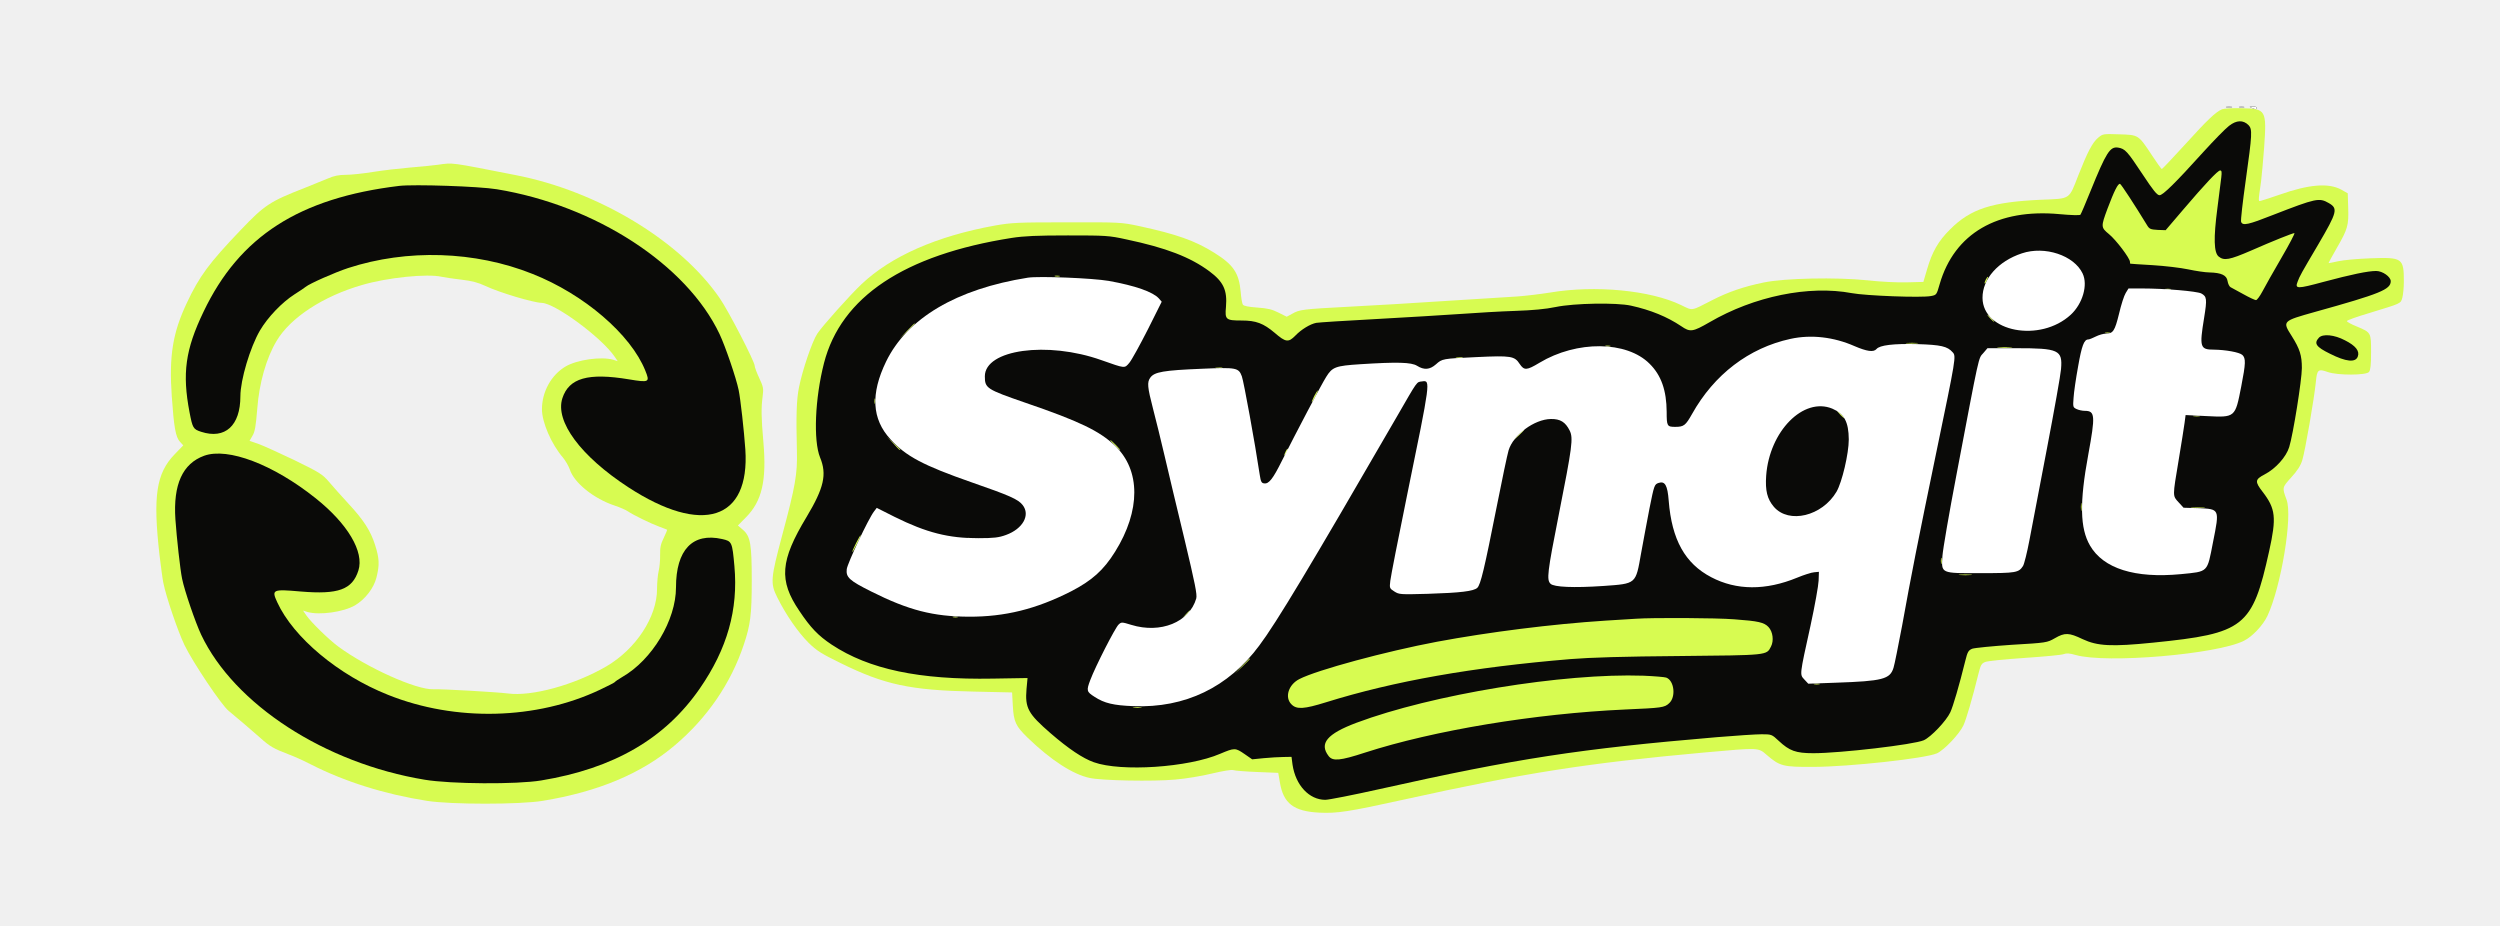
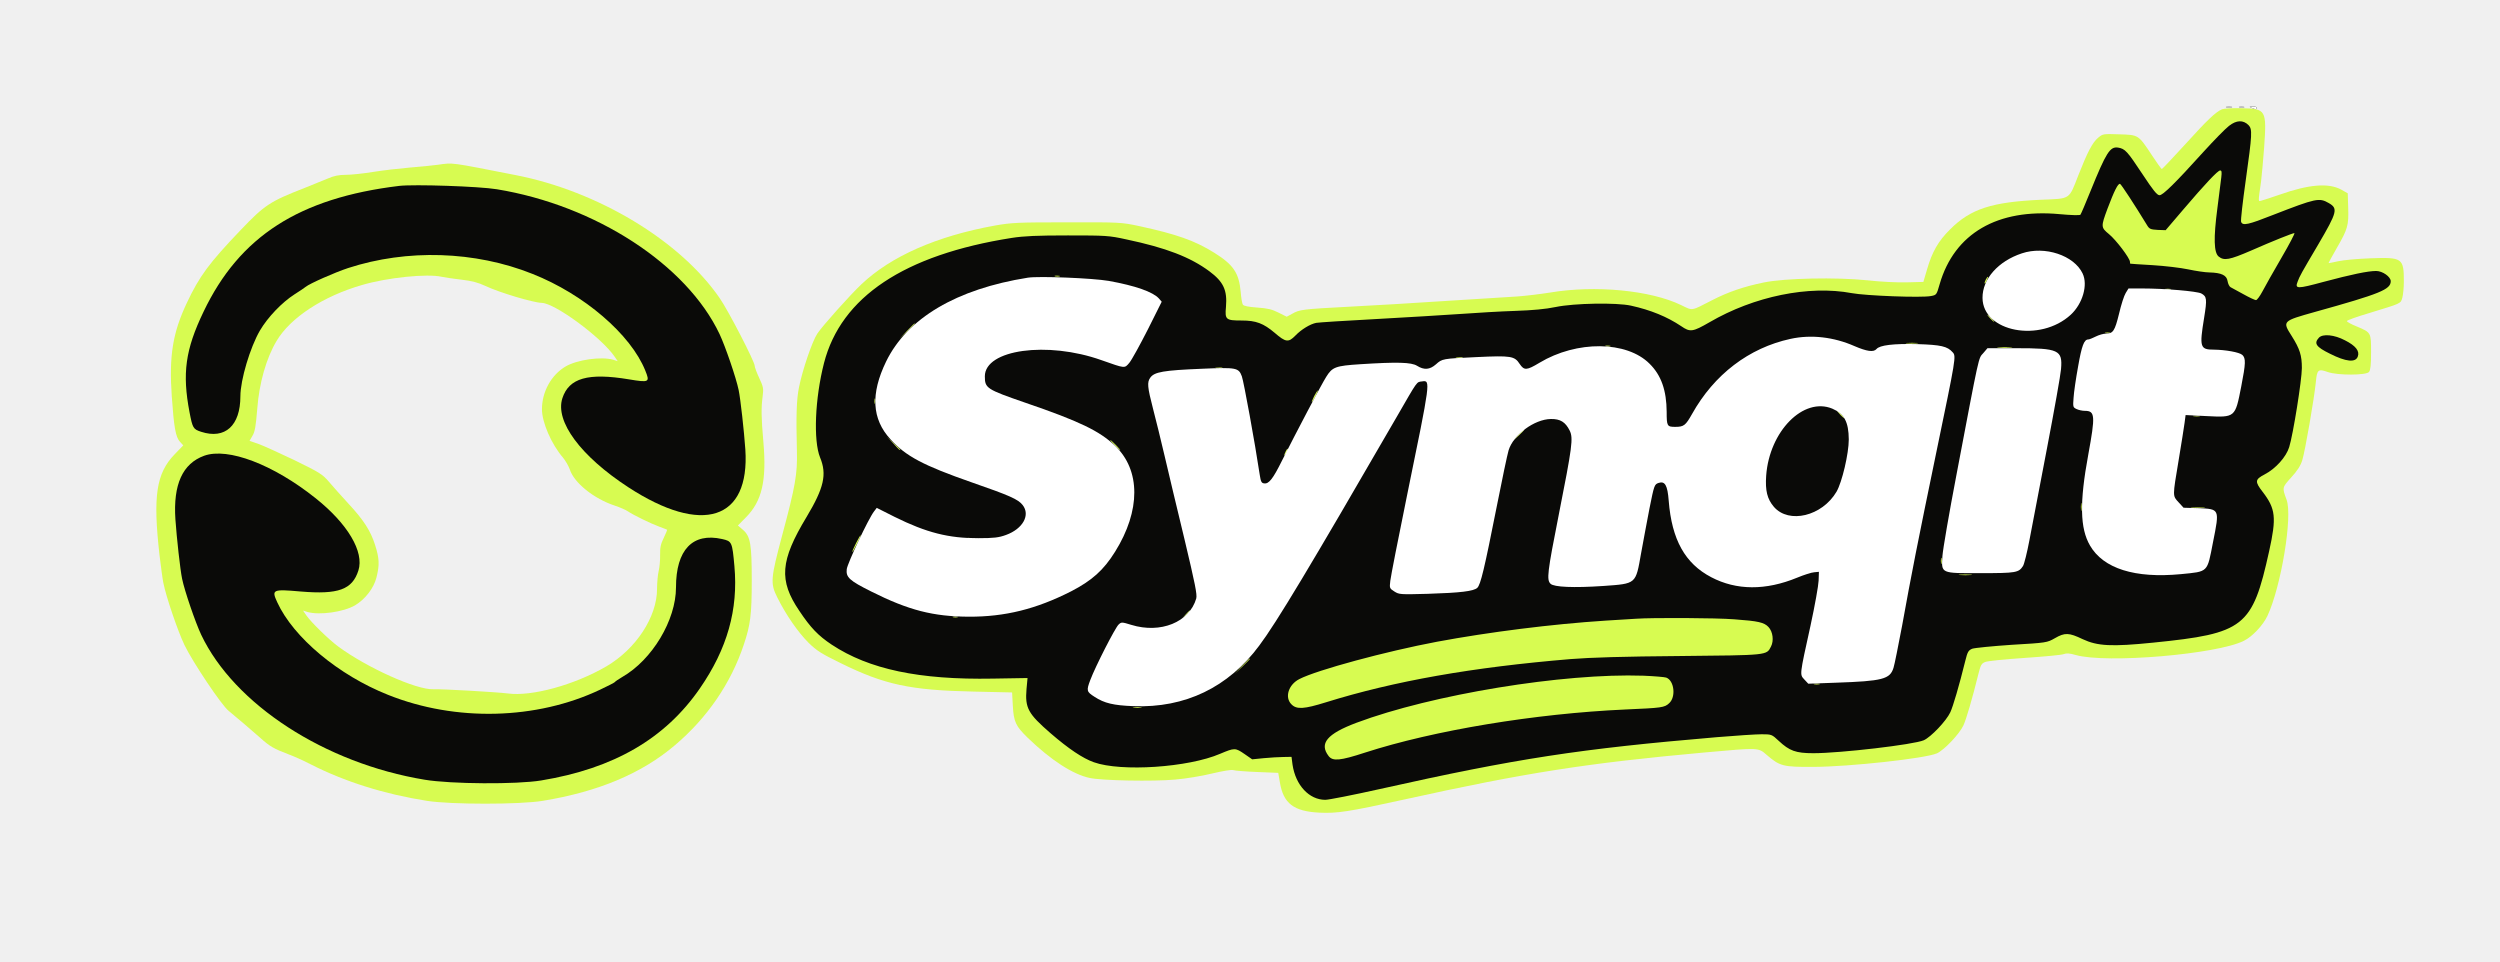
- <svg xmlns="http://www.w3.org/2000/svg" viewBox="0 0 1716 635" width="1716" height="635">
+ <svg xmlns="http://www.w3.org/2000/svg" viewBox="0 0 1716 660" width="1716" height="660">
  <g transform="translate(0,660) scale(0.1,-0.1)" stroke="none">
    <g fill="#D7FB51">
      <path d="M15252 5850 c-44 -19 -101 -73 -253 -241 -85 -93 -157 -169 -160 -169 -4 0 -34 42 -68 94 -94 142 -91 140 -225 144 -110 4 -113 3 -145 -24 -38 -32 -72 -96 -136 -259 -65 -167 -51 -158 -253 -166 -339 -15 -486 -62 -627 -204 -81 -80 -123 -154 -158 -275 l-25 -85 -113 -3 c-63 -2 -185 4 -271 14 -214 22 -567 15 -712 -15 -136 -28 -244 -65 -351 -120 -152 -78 -133 -75 -216 -35 -211 102 -590 138 -899 86 -69 -11 -170 -23 -225 -27 -55 -3 -271 -17 -480 -30 -209 -14 -510 -32 -670 -40 -326 -17 -346 -20 -396 -49 l-37 -20 -56 28 c-45 23 -76 30 -147 35 -58 4 -93 11 -98 20 -5 7 -12 47 -15 89 -12 129 -50 185 -181 267 -133 83 -257 127 -515 183 -123 26 -131 27 -495 26 -339 0 -380 -2 -495 -22 -399 -72 -713 -210 -917 -403 -80 -76 -267 -285 -303 -339 -35 -53 -102 -249 -126 -370 -17 -85 -20 -192 -14 -440 4 -151 -11 -239 -100 -570 -81 -303 -83 -334 -35 -430 60 -121 143 -240 214 -311 57 -56 89 -76 222 -141 300 -148 478 -186 910 -195 l266 -6 5 -91 c6 -111 20 -140 102 -220 160 -154 309 -251 426 -276 82 -18 434 -25 587 -11 72 6 186 25 254 42 72 17 132 27 144 23 11 -4 85 -10 164 -13 l145 -6 11 -65 c24 -145 95 -199 270 -208 124 -6 202 6 592 92 820 181 1246 248 2053 321 377 34 368 34 427 -17 89 -77 113 -83 318 -82 251 1 771 58 850 93 49 22 154 132 182 192 19 41 60 180 103 354 15 60 21 71 46 81 16 7 138 19 271 28 132 9 253 20 268 26 20 8 41 6 83 -6 210 -60 973 5 1155 98 58 29 129 105 160 169 94 200 175 686 132 799 -31 84 -31 83 32 153 42 46 65 81 76 119 19 60 82 424 93 536 8 86 16 92 83 68 66 -23 263 -23 282 1 10 12 14 49 14 134 0 138 1 136 -98 178 -38 15 -68 32 -68 37 -1 5 68 30 153 55 225 69 216 64 228 107 5 20 10 69 10 108 0 163 -9 169 -230 161 -85 -3 -184 -12 -220 -20 -36 -8 -66 -14 -67 -13 -1 1 25 48 57 104 75 130 82 155 78 276 l-3 99 -44 25 c-87 48 -223 37 -426 -35 -55 -19 -110 -37 -122 -40 -24 -6 -24 -17 -3 132 5 39 14 143 21 232 18 259 14 267 -155 270 -61 2 -121 -2 -134 -7z m-1101 -999 c104 -40 164 -123 157 -220 -13 -182 -198 -313 -423 -299 -219 14 -331 159 -253 329 81 176 323 264 519 190z m-6541 -179 c183 -33 303 -75 345 -121 l19 -22 -96 -192 c-54 -106 -110 -208 -126 -227 -34 -40 -27 -40 -192 18 -371 132 -800 73 -800 -111 0 -82 11 -89 280 -182 368 -126 507 -193 613 -294 177 -168 177 -446 1 -728 -79 -127 -159 -198 -302 -272 -388 -197 -797 -230 -1162 -94 -123 46 -317 143 -354 178 -25 23 -28 32 -24 68 5 41 149 347 187 396 l19 25 123 -62 c218 -108 371 -147 574 -146 107 0 141 4 190 22 116 42 169 137 114 206 -31 39 -87 64 -349 155 -332 116 -452 179 -558 296 -69 75 -94 133 -100 228 -6 107 11 184 70 305 145 298 483 498 973 576 78 12 443 -3 555 -22z m7328 -62 c149 -10 195 -24 205 -59 2 -11 -4 -70 -14 -133 -33 -202 -28 -218 68 -218 80 -1 174 -18 194 -36 25 -23 24 -57 -7 -216 -42 -215 -40 -214 -240 -204 l-142 7 -7 -53 c-4 -29 -22 -145 -41 -258 -42 -251 -42 -242 0 -288 l34 -37 99 -3 c150 -6 149 -4 103 -234 -41 -211 -30 -200 -221 -219 -315 -30 -531 38 -623 196 -69 118 -73 295 -12 625 49 268 47 300 -24 300 -16 0 -41 5 -56 12 -25 12 -26 14 -21 78 2 36 16 132 31 214 25 143 41 186 70 186 7 0 29 9 51 20 22 11 53 20 70 20 49 0 61 18 90 136 14 61 35 126 46 143 l19 31 92 0 c51 0 157 -5 236 -10z m-2362 -336 c42 -8 111 -31 154 -50 84 -36 130 -43 150 -20 22 27 117 38 280 34 163 -5 207 -15 243 -56 25 -27 23 -35 -113 -691 -125 -604 -171 -836 -234 -1186 -26 -137 -52 -268 -59 -289 -24 -78 -75 -91 -394 -102 l-191 -7 -27 29 c-32 35 -34 24 42 368 30 138 55 278 56 311 l2 60 -32 -3 c-18 -1 -71 -18 -117 -37 -216 -89 -417 -88 -590 3 -180 94 -271 258 -292 525 -8 107 -26 137 -70 122 -28 -10 -30 -15 -62 -175 -17 -91 -44 -230 -58 -310 -37 -210 -31 -206 -257 -222 -206 -14 -341 -8 -364 15 -28 27 -22 77 56 472 93 470 101 528 75 580 -29 58 -64 80 -129 79 -114 -2 -258 -109 -290 -215 -9 -30 -45 -202 -81 -384 -85 -429 -111 -539 -134 -560 -25 -23 -114 -34 -340 -41 -188 -5 -196 -5 -229 16 -33 21 -34 23 -28 73 3 29 55 293 115 587 162 790 163 791 103 782 -39 -5 -28 9 -173 -242 -599 -1035 -825 -1412 -945 -1572 -212 -286 -509 -429 -863 -415 -136 5 -200 20 -267 64 -55 35 -57 42 -29 116 35 93 171 359 194 380 19 18 22 18 87 -2 201 -62 399 18 446 181 7 27 -7 97 -81 408 -50 206 -111 463 -136 570 -25 107 -61 254 -80 326 -66 253 -62 256 340 273 233 10 248 7 270 -52 13 -35 90 -457 123 -677 7 -46 12 -56 30 -58 32 -5 60 30 122 155 95 189 272 526 304 576 42 68 64 76 234 87 253 16 350 14 390 -11 48 -30 87 -27 129 10 44 39 43 39 281 50 235 11 259 7 294 -47 31 -46 48 -45 136 8 256 154 599 151 756 -7 80 -79 116 -183 117 -330 0 -98 3 -103 59 -103 59 0 71 10 115 88 210 375 609 589 962 516z m1500 -75 c98 -25 98 -33 -26 -679 -50 -261 -104 -544 -120 -628 -16 -85 -36 -164 -44 -177 -30 -46 -48 -49 -287 -49 -281 -1 -274 -4 -266 119 3 44 46 294 96 555 160 843 150 798 184 836 l29 34 195 0 c112 0 213 -5 239 -11z" />
      <path d="M12430 3801 c-166 -51 -291 -241 -307 -466 -7 -103 7 -160 53 -214 79 -92 242 -84 354 16 70 63 96 113 130 248 48 187 38 320 -26 377 -47 42 -138 59 -204 39z" />
      <path d="M3005 5469 c-33 -5 -118 -13 -190 -19 -71 -6 -185 -19 -253 -30 -67 -11 -152 -20 -188 -20 -49 0 -82 -7 -123 -25 -31 -13 -103 -42 -160 -65 -239 -93 -275 -117 -440 -290 -215 -225 -282 -315 -369 -500 -97 -206 -122 -363 -103 -640 15 -216 27 -280 56 -312 l23 -25 -58 -60 c-128 -132 -151 -287 -105 -694 9 -74 20 -159 26 -189 19 -96 99 -331 145 -427 55 -115 254 -413 303 -452 63 -52 159 -134 219 -187 63 -57 93 -74 191 -111 36 -13 105 -44 153 -69 231 -118 505 -205 798 -251 166 -26 638 -26 795 0 383 63 680 188 908 382 221 187 384 425 472 689 46 137 55 205 55 442 0 248 -9 302 -59 346 l-36 31 56 57 c109 110 142 251 119 514 -15 175 -16 231 -5 318 7 51 4 64 -24 124 -17 36 -31 74 -31 84 0 28 -182 381 -241 465 -272 394 -835 733 -1399 843 -460 90 -426 86 -535 71z m27 -769 c24 -5 86 -14 138 -20 68 -8 114 -20 160 -42 97 -46 332 -116 389 -117 90 -2 408 -236 499 -368 l22 -32 -32 10 c-82 23 -246 0 -325 -46 -99 -58 -163 -174 -163 -294 0 -91 65 -240 145 -333 17 -21 38 -57 46 -80 29 -92 166 -202 310 -249 35 -12 75 -29 89 -39 35 -24 155 -83 215 -105 28 -10 52 -20 54 -21 1 -2 -9 -27 -23 -56 -21 -42 -26 -67 -25 -118 1 -36 -4 -85 -10 -110 -6 -25 -11 -80 -11 -122 0 -193 -145 -413 -348 -532 -218 -127 -512 -208 -676 -186 -79 10 -448 31 -511 29 -117 -5 -456 148 -653 293 -65 48 -188 168 -220 215 l-22 32 32 -10 c82 -23 246 0 325 46 69 41 129 118 147 191 22 87 20 130 -9 222 -31 98 -78 172 -186 288 -46 50 -106 117 -132 148 -44 51 -63 63 -235 147 -103 49 -214 100 -248 112 l-61 21 20 35 c17 27 23 66 33 187 13 174 62 346 132 463 94 160 320 308 588 385 173 51 447 79 546 56z" />
    </g>
    <g fill="#0A0A08">
      <path d="M15283 5863 c9 -2 25 -2 35 0 9 3 1 5 -18 5 -19 0 -27 -2 -17 -5z" />
      <path d="M15373 5863 c9 -2 23 -2 30 0 6 3 -1 5 -18 5 -16 0 -22 -2 -12 -5z" />
      <path d="M15455 5860 c27 -12 35 -12 35 0 0 6 -12 10 -27 9 -25 0 -26 -1 -8 -9z" />
      <path d="M15300 5736 c-25 -19 -103 -99 -175 -178 -196 -217 -279 -298 -302 -298 -17 0 -44 34 -116 143 -106 160 -120 176 -169 184 -55 8 -81 -33 -188 -297 -34 -85 -66 -159 -70 -164 -5 -5 -66 -3 -142 4 -427 40 -723 -132 -824 -480 -21 -74 -22 -75 -60 -82 -64 -13 -450 2 -544 20 -293 55 -669 -21 -976 -200 -116 -67 -133 -69 -194 -27 -97 65 -209 111 -345 141 -100 22 -389 17 -515 -9 -71 -15 -161 -23 -280 -27 -96 -3 -265 -13 -375 -21 -110 -8 -371 -23 -580 -35 -209 -11 -393 -23 -410 -26 -42 -8 -104 -46 -144 -88 -47 -48 -66 -46 -141 19 -78 66 -129 85 -227 85 -109 0 -116 6 -108 93 10 115 -17 173 -114 245 -131 97 -296 161 -571 219 -118 26 -140 27 -400 27 -211 0 -301 -4 -385 -17 -738 -116 -1172 -405 -1289 -859 -62 -242 -74 -532 -27 -648 48 -116 27 -209 -93 -409 -181 -300 -191 -435 -50 -643 78 -117 130 -171 223 -233 256 -169 599 -242 1106 -233 l238 4 -7 -76 c-11 -130 11 -169 164 -302 125 -108 222 -173 298 -200 187 -67 649 -36 867 58 100 42 104 42 168 -2 l52 -36 80 8 c44 4 105 8 135 8 l55 1 7 -54 c21 -141 114 -241 225 -241 22 0 191 33 374 74 944 211 1371 276 2313 356 131 11 270 20 308 20 68 0 70 -1 117 -45 74 -69 117 -85 238 -85 183 0 691 59 758 89 49 22 154 132 182 192 19 41 60 180 103 354 15 61 21 71 47 82 16 6 139 18 271 27 240 14 243 15 296 45 69 40 97 39 191 -6 102 -48 199 -53 485 -24 625 63 680 106 795 626 52 234 45 293 -45 410 -54 70 -52 84 15 119 75 39 147 119 168 187 27 86 87 462 87 543 0 87 -14 131 -70 220 -65 102 -64 102 160 165 449 125 520 154 520 211 0 30 -56 70 -100 70 -57 0 -171 -24 -362 -75 -181 -49 -197 -49 -177 2 14 38 24 56 142 256 130 222 136 246 72 283 -66 38 -86 34 -382 -81 -172 -68 -209 -76 -220 -48 -4 9 11 138 32 287 44 315 46 349 19 377 -37 37 -83 35 -134 -5z m-53 -353 c-3 -27 -16 -122 -27 -213 -27 -206 -24 -304 9 -331 37 -30 74 -23 220 40 157 69 288 121 300 121 5 0 -35 -77 -90 -171 -54 -93 -113 -197 -130 -230 -17 -32 -37 -59 -44 -59 -7 0 -46 18 -87 41 -40 22 -80 44 -88 48 -8 5 -17 23 -20 42 -6 40 -43 57 -125 59 -27 0 -93 10 -145 21 -52 11 -162 24 -245 29 -82 5 -151 9 -152 10 -2 0 -3 6 -3 13 0 24 -96 151 -144 190 -56 46 -56 51 -10 175 46 122 72 174 86 170 8 -3 99 -142 185 -283 16 -27 24 -30 73 -33 l55 -2 117 137 c155 182 241 273 257 273 11 0 12 -11 8 -47z m-7974 -680 c-7 -2 -21 -2 -30 0 -10 3 -4 5 12 5 17 0 24 -2 18 -5z m6365 -28 c-6 -14 -13 -23 -15 -21 -5 5 15 46 22 46 3 0 -1 -11 -7 -25z m1260 -62 c-10 -2 -26 -2 -35 0 -10 3 -2 5 17 5 19 0 27 -2 18 -5z m-1228 -198 c13 -14 21 -25 18 -25 -2 0 -15 11 -28 25 -13 14 -21 25 -18 25 2 0 15 -11 28 -25z m-7390 -38 c0 -1 -24 -25 -52 -52 l-53 -50 50 53 c46 48 55 57 55 49z m8203 -64 c-7 -2 -21 -2 -30 0 -10 3 -4 5 12 5 17 0 24 -2 18 -5z m-1326 -70 c-20 -2 -52 -2 -70 0 -17 2 0 4 38 4 39 0 53 -2 32 -4z m-2104 -20 c-7 -2 -21 -2 -30 0 -10 3 -4 5 12 5 17 0 24 -2 18 -5z m2750 -10 c-24 -2 -62 -2 -85 0 -24 2 -5 4 42 4 47 0 66 -2 43 -4z m-3765 -70 c-10 -2 -28 -2 -40 0 -13 2 -5 4 17 4 22 1 32 -1 23 -4z m-1650 -70 c-10 -2 -28 -2 -40 0 -13 2 -5 4 17 4 22 1 32 -1 23 -4z m642 -193 c-11 -22 -23 -40 -25 -40 -3 0 4 18 15 40 11 22 23 40 25 40 3 0 -4 -18 -15 -40z m-3023 -47 c-3 -10 -5 -4 -5 12 0 17 2 24 5 18 2 -7 2 -21 0 -30z m6633 -78 c13 -14 21 -25 18 -25 -2 0 -15 11 -28 25 -13 14 -21 25 -18 25 2 0 15 -11 28 -25z m2458 -12 c-10 -2 -28 -2 -40 0 -13 2 -5 4 17 4 22 1 32 -1 23 -4z m-4638 -96 c0 -2 -17 -19 -37 -38 l-38 -34 34 38 c33 34 41 42 41 34z m-4280 -134 c0 -8 -9 0 -50 45 l-45 47 48 -45 c26 -24 47 -45 47 -47z m1480 32 c19 -19 32 -35 29 -35 -3 0 -20 16 -39 35 -19 19 -32 35 -29 35 3 0 20 -16 39 -35z m1180 -33 c0 -5 -7 -17 -15 -28 -14 -18 -14 -17 -4 9 12 27 19 34 19 19z m5447 -414 c-2 -13 -4 -3 -4 22 0 25 2 35 4 23 2 -13 2 -33 0 -45z m841 15 c-21 -2 -57 -2 -80 0 -24 2 -7 4 37 4 44 0 63 -2 43 -4z m-9247 -249 c-16 -33 -30 -56 -31 -52 0 11 53 118 58 114 2 -2 -10 -30 -27 -62z m787 39 c-10 -2 -26 -2 -35 0 -10 3 -2 5 17 5 19 0 27 -2 18 -5z m6659 -170 c-3 -10 -5 -2 -5 17 0 19 2 27 5 18 2 -10 2 -26 0 -35z m201 -80 c-21 -2 -55 -2 -75 0 -21 2 -4 4 37 4 41 0 58 -2 38 -4z m-5358 -246 c0 -2 -12 -14 -27 -28 l-28 -24 24 28 c23 25 31 32 31 24z m-1597 -44 c-7 -2 -21 -2 -30 0 -10 3 -4 5 12 5 17 0 24 -2 18 -5z m5332 -14 c165 -12 204 -21 234 -53 30 -32 38 -94 17 -134 -31 -61 -19 -59 -626 -65 -382 -3 -616 -10 -750 -21 -673 -56 -1208 -150 -1680 -297 -148 -46 -200 -50 -235 -14 -49 48 -21 136 54 174 120 62 594 190 944 256 360 67 788 121 1157 145 91 5 185 12 210 13 115 8 549 6 675 -4z m-3325 -272 c0 -1 -24 -25 -52 -52 l-53 -50 50 53 c46 48 55 57 55 49z m2857 -128 c55 -20 68 -133 20 -176 -32 -30 -50 -32 -302 -43 -618 -28 -1313 -143 -1786 -296 -171 -56 -221 -60 -249 -24 -67 87 -11 153 191 229 518 194 1421 342 1969 323 74 -3 145 -9 157 -13z m1051 -46 c-10 -2 -26 -2 -35 0 -10 3 -2 5 17 5 19 0 27 -2 18 -5z m-4655 -160 c-13 -2 -35 -2 -50 0 -16 2 -5 4 22 4 28 0 40 -2 28 -4z" />
      <path d="M2740 5324 c-686 -83 -1096 -346 -1343 -864 -125 -260 -147 -423 -96 -690 21 -109 25 -116 80 -134 164 -53 269 42 269 244 0 112 67 336 134 451 54 92 152 194 238 249 35 22 69 45 76 51 26 22 200 99 291 129 405 132 871 118 1266 -40 354 -140 674 -415 774 -663 33 -81 28 -84 -111 -61 -282 47 -413 9 -458 -130 -51 -159 126 -397 452 -610 509 -332 836 -226 804 259 -9 128 -33 346 -46 408 -17 83 -91 299 -131 384 -226 477 -851 883 -1529 994 -120 20 -568 35 -670 23z" />
      <path d="M15917 4282 c-36 -39 -20 -63 76 -110 111 -56 176 -62 191 -19 14 38 -15 74 -88 111 -74 39 -153 46 -179 18z" />
      <path d="M1402 3472 c-149 -54 -214 -197 -198 -437 9 -128 33 -346 46 -408 17 -83 91 -299 131 -384 227 -478 849 -882 1534 -995 179 -30 632 -33 800 -5 498 82 851 287 1089 632 188 272 264 541 237 839 -15 166 -17 171 -84 186 -203 46 -317 -74 -317 -332 0 -224 -163 -497 -369 -615 -25 -15 -48 -30 -51 -35 -3 -4 -48 -27 -101 -52 -436 -207 -991 -221 -1454 -36 -341 135 -651 394 -762 636 -40 87 -33 91 160 74 260 -22 355 13 397 144 41 128 -73 321 -296 498 -289 230 -599 348 -762 290z" />
    </g>
    <g fill="#FFFFFF">
      <path d="M15283 5863 c9 -2 25 -2 35 0 9 3 1 5 -18 5 -19 0 -27 -2 -17 -5z" />
      <path d="M15373 5863 c9 -2 23 -2 30 0 6 3 -1 5 -18 5 -16 0 -22 -2 -12 -5z" />
      <path d="M15455 5860 c27 -12 35 -12 35 0 0 6 -12 10 -27 9 -25 0 -26 -1 -8 -9z" />
      <path d="M13878 4861 c-163 -54 -271 -176 -270 -306 2 -234 396 -309 606 -115 81 75 119 204 81 283 -59 124 -259 191 -417 138z" />
      <path d="M7055 4694 c-490 -78 -828 -278 -973 -576 -107 -221 -98 -394 30 -533 106 -117 226 -180 558 -296 262 -91 318 -116 349 -155 55 -69 2 -164 -114 -206 -49 -18 -83 -22 -190 -22 -203 -1 -356 38 -574 146 l-123 62 -19 -25 c-38 -49 -182 -355 -187 -396 -6 -56 18 -78 168 -153 257 -129 426 -172 670 -173 248 -1 462 52 702 174 143 74 223 145 302 272 176 282 176 560 -1 728 -106 101 -245 168 -613 294 -269 93 -280 100 -280 182 0 184 429 243 800 111 165 -58 158 -58 192 -18 16 19 72 121 126 227 l96 192 -19 22 c-42 46 -162 88 -345 121 -112 19 -477 34 -555 22z" />
      <path d="M14591 4589 c-11 -17 -32 -82 -46 -143 -29 -118 -41 -136 -90 -136 -17 0 -48 -9 -70 -20 -22 -11 -44 -20 -51 -20 -29 0 -45 -43 -70 -186 -15 -82 -29 -178 -31 -214 -5 -64 -4 -66 21 -78 15 -7 40 -12 56 -12 71 0 73 -32 24 -300 -61 -330 -57 -507 12 -625 92 -158 308 -226 623 -196 191 19 180 8 221 219 46 230 47 228 -103 234 l-99 3 -34 37 c-42 46 -42 37 0 288 19 113 37 229 41 258 l7 53 142 -7 c200 -10 198 -11 240 204 31 159 32 193 7 216 -20 18 -114 35 -194 36 -96 0 -101 16 -68 218 21 130 19 147 -20 168 -31 15 -247 34 -407 34 l-92 0 -19 -31z" />
      <path d="M12290 4274 c-285 -62 -524 -244 -676 -516 -44 -78 -56 -88 -115 -88 -56 0 -59 5 -59 103 -1 147 -37 251 -117 330 -157 158 -500 161 -756 7 -88 -53 -105 -54 -136 -8 -35 54 -59 58 -294 47 -238 -11 -237 -11 -281 -50 -42 -37 -81 -40 -129 -10 -40 25 -137 27 -390 11 -170 -11 -192 -19 -234 -87 -32 -50 -209 -387 -304 -576 -62 -125 -90 -160 -122 -155 -18 2 -23 12 -30 58 -33 220 -110 642 -123 677 -22 59 -37 62 -270 52 -271 -11 -331 -22 -359 -62 -22 -31 -19 -64 19 -211 19 -72 55 -219 80 -326 25 -107 86 -364 136 -570 74 -311 88 -381 81 -408 -47 -163 -245 -243 -446 -181 -65 20 -68 20 -87 2 -23 -21 -159 -287 -194 -380 -28 -74 -26 -81 29 -116 67 -44 131 -59 267 -64 354 -14 651 129 863 415 120 160 346 537 945 1572 145 251 134 237 173 242 60 9 59 8 -103 -782 -60 -294 -112 -558 -115 -587 -6 -50 -5 -52 28 -73 33 -21 41 -21 229 -16 226 7 315 18 340 41 23 21 49 131 134 560 36 182 72 354 81 384 32 106 176 213 290 215 65 1 100 -21 129 -79 26 -52 18 -110 -75 -580 -78 -395 -84 -445 -56 -472 23 -23 158 -29 364 -15 226 16 220 12 257 222 14 80 41 219 58 310 32 160 34 165 62 175 44 15 62 -15 70 -122 21 -267 112 -431 292 -525 173 -91 374 -92 590 -3 46 19 99 36 117 37 l32 3 -2 -60 c-1 -33 -26 -173 -56 -311 -76 -344 -74 -333 -42 -368 l27 -29 191 7 c319 11 370 24 394 102 7 21 33 152 59 289 63 350 109 582 234 1186 136 656 138 664 113 691 -36 41 -80 51 -243 56 -163 4 -258 -7 -280 -34 -20 -23 -66 -16 -150 20 -143 63 -298 81 -440 50z m287 -479 c82 -35 112 -91 113 -211 0 -98 -46 -293 -84 -359 -99 -168 -327 -223 -430 -104 -46 54 -60 111 -53 214 22 305 256 542 454 460z" />
      <path d="M13613 4176 c-34 -38 -24 7 -184 -836 -50 -261 -93 -511 -96 -555 -8 -123 -15 -120 266 -119 239 0 257 3 287 49 8 13 28 92 44 177 16 84 70 367 120 628 50 261 94 507 97 547 11 131 -15 143 -310 143 l-195 0 -29 -34z" />
    </g>
  </g>
</svg>
